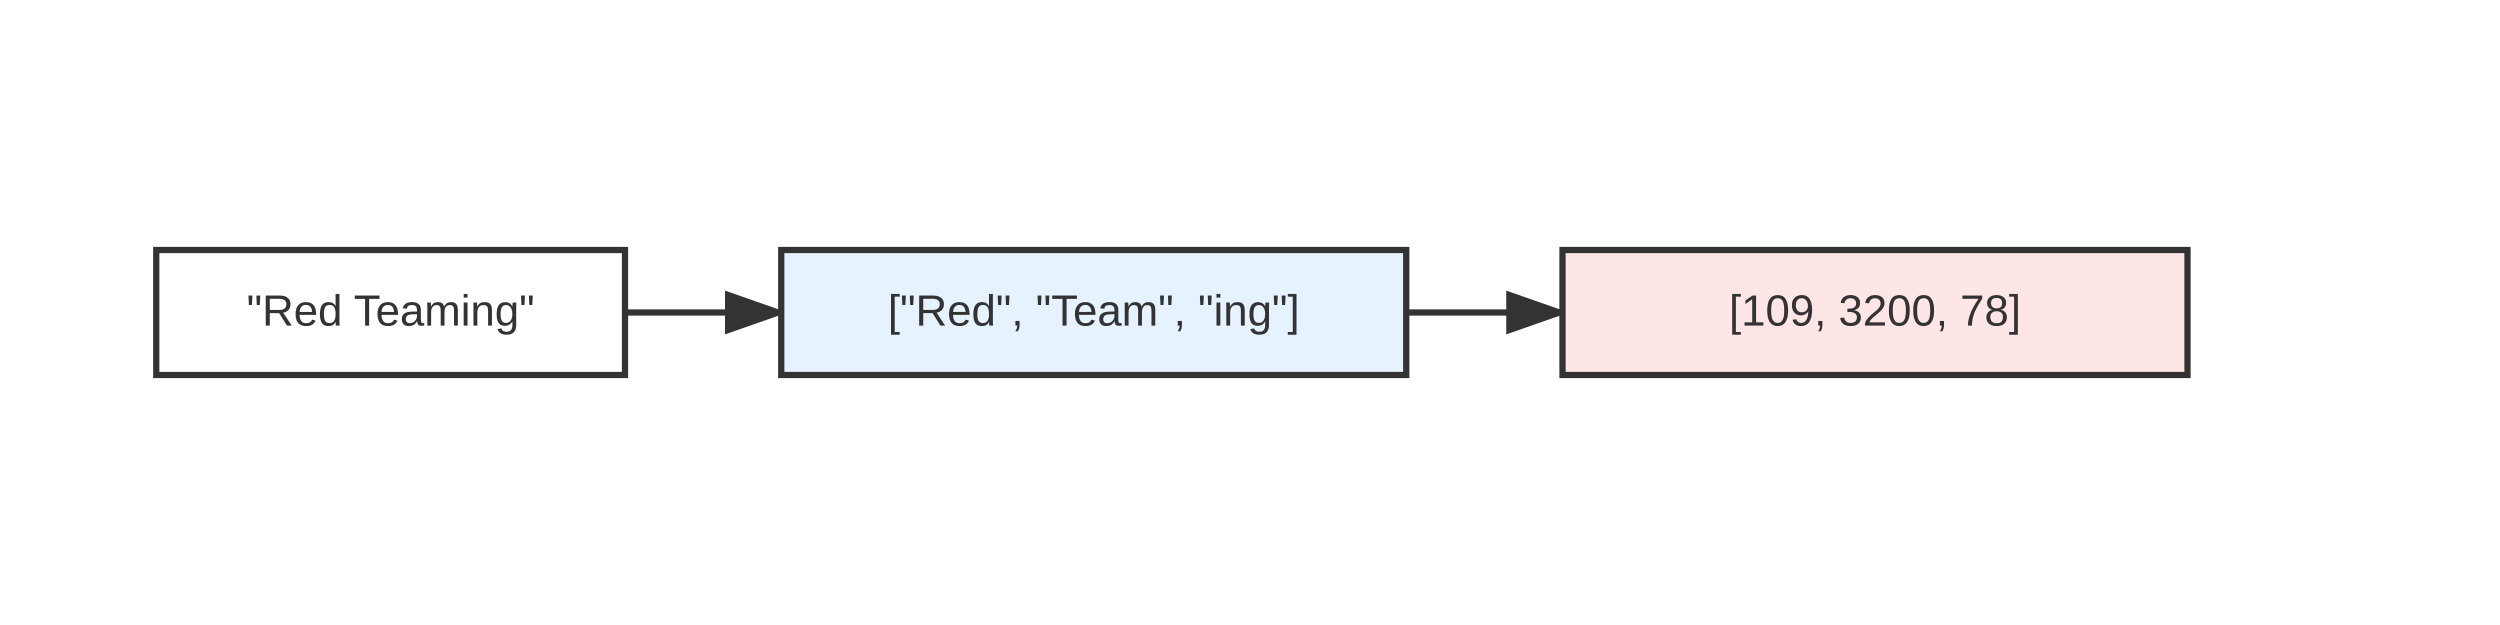
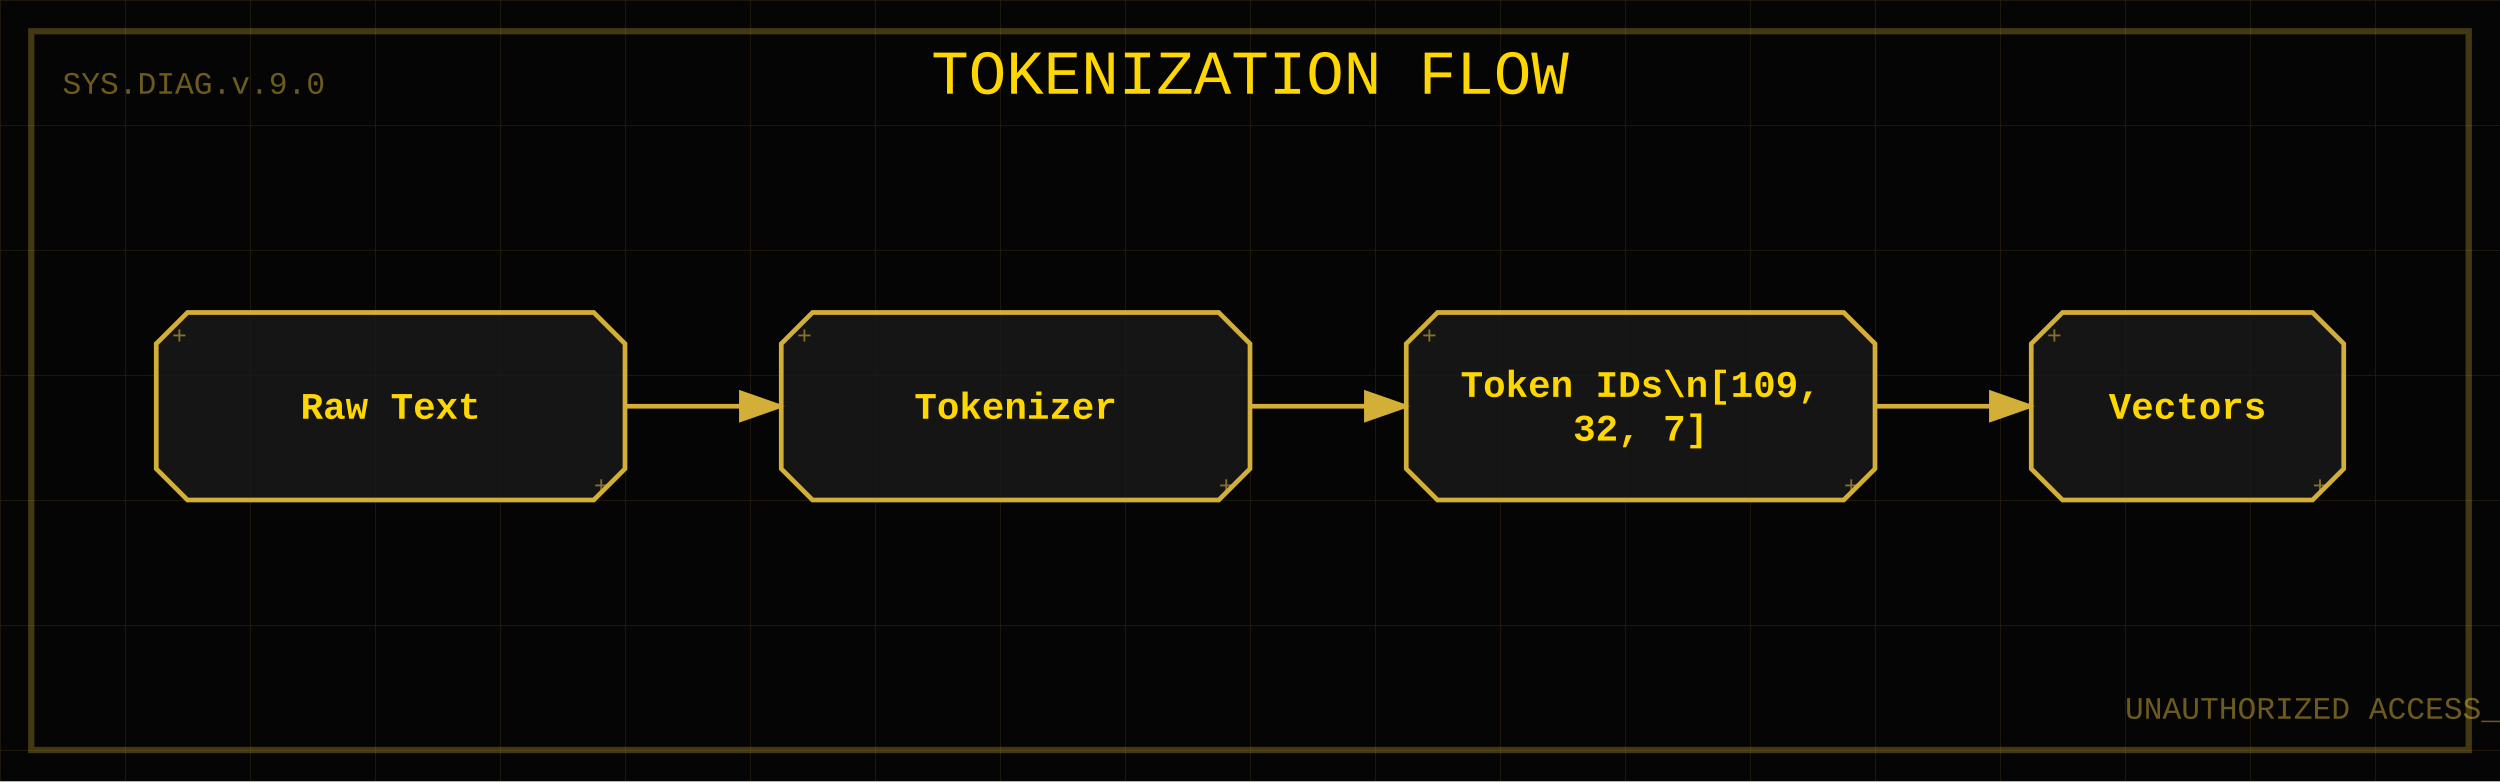
- <svg xmlns="http://www.w3.org/2000/svg" width="800" height="200" viewBox="0 0 800 200">
+ <svg xmlns="http://www.w3.org/2000/svg" viewBox="0 0 800 250">
  <defs>
+     <pattern id="grid" width="40" height="40" patternUnits="userSpaceOnUse">
+       <path d="M 40 0 L 0 0 0 40" fill="none" stroke="#D4AF37" stroke-width="0.5" opacity="0.15" />
+     </pattern>
    <marker id="arrowhead" markerWidth="10" markerHeight="7" refX="9" refY="3.5" orient="auto">
-       <polygon points="0 0, 10 3.5, 0 7" fill="#333" />
+       <polygon points="0 0, 10 3.5, 0 7" fill="#D4AF37" />
+     </marker>
+     <marker id="dot" markerWidth="6" markerHeight="6" refX="3" refY="3" orient="auto">
+       <circle cx="3" cy="3" r="3" fill="#D4AF37" />
    </marker>
  </defs>
-   <rect width="100%" height="100%" fill="#ffffff" />
-   <rect x="50" y="80" width="150" height="40" rx="0" ry="0" fill="#fff" stroke="#333" stroke-width="2" opacity="1.0" />
-   <text x="125" y="100" font-family="Arial, sans-serif" font-size="14" fill="#333" text-anchor="middle" font-weight="normal" dy=".3em">"Red Teaming"</text>
-   <line x1="200" y1="100" x2="250" y2="100" stroke="#333" stroke-width="2" marker-end="url(#arrowhead)" />
-   <rect x="250" y="80" width="200" height="40" rx="0" ry="0" fill="#e6f2ff" stroke="#333" stroke-width="2" opacity="1.0" />
-   <text x="350" y="100" font-family="Arial, sans-serif" font-size="14" fill="#333" text-anchor="middle" font-weight="normal" dy=".3em">["Red", "Team", "ing"]</text>
-   <line x1="450" y1="100" x2="500" y2="100" stroke="#333" stroke-width="2" marker-end="url(#arrowhead)" />
-   <rect x="500" y="80" width="200" height="40" rx="0" ry="0" fill="#ffe6e6" stroke="#333" stroke-width="2" opacity="1.0" />
-   <text x="600" y="100" font-family="Arial, sans-serif" font-size="14" fill="#333" text-anchor="middle" font-weight="normal" dy=".3em">[109, 3200, 78]</text>
+   <rect width="100%" height="100%" fill="#050505" />
+   <rect width="100%" height="100%" fill="url(#grid)" />
+   <text x="400" y="30" fill="#FFD700" font-family="Courier New" font-size="20" text-anchor="middle">TOKENIZATION FLOW</text>
+   <polygon points="60,100 190,100 200,110 200,150 190,160 60,160 50,150 50,110" fill="#1A1A1A" stroke="#D4AF37" stroke-width="1.5" fill-opacity="0.8" />
+   <text x="55" y="110" fill="#D4AF37" font-family="Courier New" font-size="8" opacity="0.6">+</text>
+   <text x="190" y="158" fill="#D4AF37" font-family="Courier New" font-size="8" opacity="0.6">+</text>
+   <text x="125.0" y="134.0" fill="#FFD700" font-family="Courier New" font-size="12" font-weight="bold" text-anchor="middle">Raw Text</text>
+   <line x1="200" y1="130" x2="250" y2="130" stroke="#D4AF37" stroke-width="1.5" marker-end="url(#arrowhead)" />
+   <polygon points="260,100 390,100 400,110 400,150 390,160 260,160 250,150 250,110" fill="#1A1A1A" stroke="#D4AF37" stroke-width="1.5" fill-opacity="0.8" />
+   <text x="255" y="110" fill="#D4AF37" font-family="Courier New" font-size="8" opacity="0.6">+</text>
+   <text x="390" y="158" fill="#D4AF37" font-family="Courier New" font-size="8" opacity="0.6">+</text>
+   <text x="325.0" y="134.0" fill="#FFD700" font-family="Courier New" font-size="12" font-weight="bold" text-anchor="middle">Tokenizer</text>
+   <line x1="400" y1="130" x2="450" y2="130" stroke="#D4AF37" stroke-width="1.5" marker-end="url(#arrowhead)" />
+   <polygon points="460,100 590,100 600,110 600,150 590,160 460,160 450,150 450,110" fill="#1A1A1A" stroke="#D4AF37" stroke-width="1.5" fill-opacity="0.8" />
+   <text x="455" y="110" fill="#D4AF37" font-family="Courier New" font-size="8" opacity="0.6">+</text>
+   <text x="590" y="158" fill="#D4AF37" font-family="Courier New" font-size="8" opacity="0.6">+</text>
+   <text x="525.0" y="127.0" fill="#FFD700" font-family="Courier New" font-size="12" font-weight="bold" text-anchor="middle">Token IDs\n[109,</text>
+   <text x="525.0" y="141.0" fill="#FFD700" font-family="Courier New" font-size="12" font-weight="bold" text-anchor="middle">32, 7]</text>
+   <line x1="600" y1="130" x2="650" y2="130" stroke="#D4AF37" stroke-width="1.5" marker-end="url(#arrowhead)" />
+   <polygon points="660,100 740,100 750,110 750,150 740,160 660,160 650,150 650,110" fill="#1A1A1A" stroke="#D4AF37" stroke-width="1.5" fill-opacity="0.8" />
+   <text x="655" y="110" fill="#D4AF37" font-family="Courier New" font-size="8" opacity="0.6">+</text>
+   <text x="740" y="158" fill="#D4AF37" font-family="Courier New" font-size="8" opacity="0.6">+</text>
+   <text x="700.0" y="134.0" fill="#FFD700" font-family="Courier New" font-size="12" font-weight="bold" text-anchor="middle">Vectors</text>
+   <rect x="10" y="10" width="780" height="230" fill="none" stroke="#D4AF37" stroke-width="2" opacity="0.3" />
+   <text x="20" y="30" fill="#D4AF37" font-family="Courier New" font-size="10" opacity="0.5">SYS.DIAG.v.9.0</text>
+   <text x="680" y="230" fill="#D4AF37" font-family="Courier New" font-size="10" opacity="0.5">UNAUTHORIZED ACCESS_</text>
</svg>
